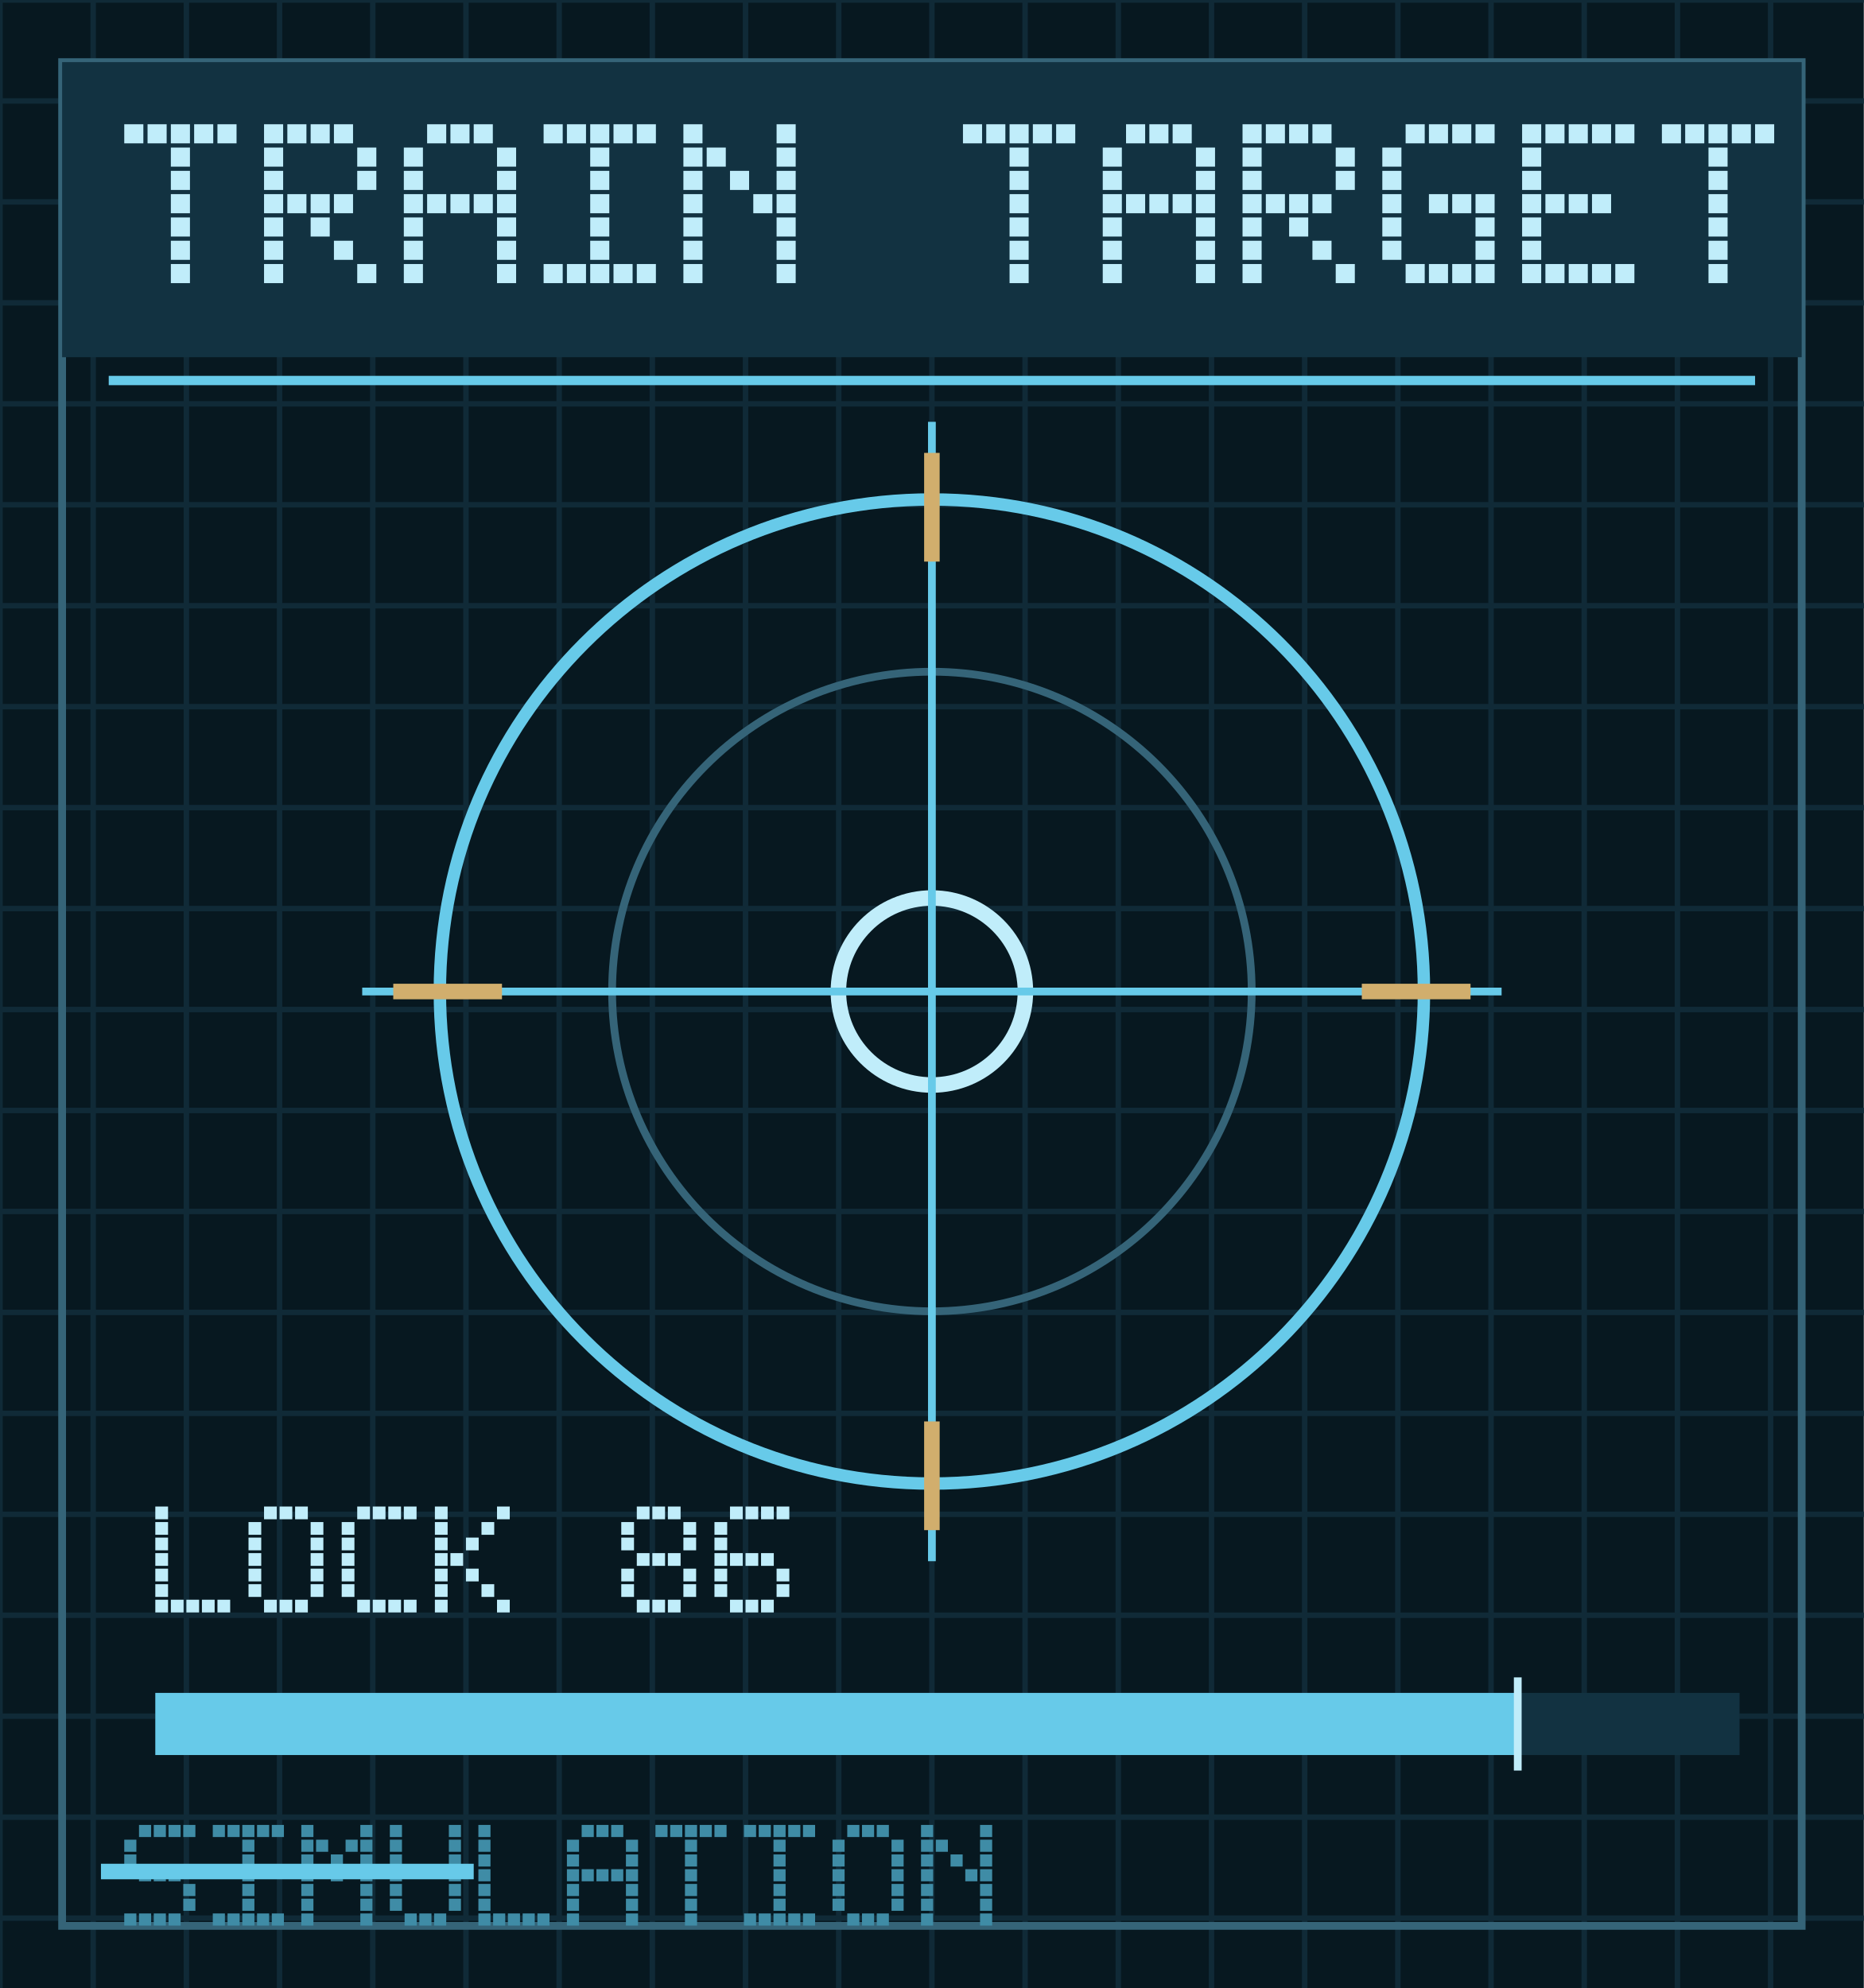
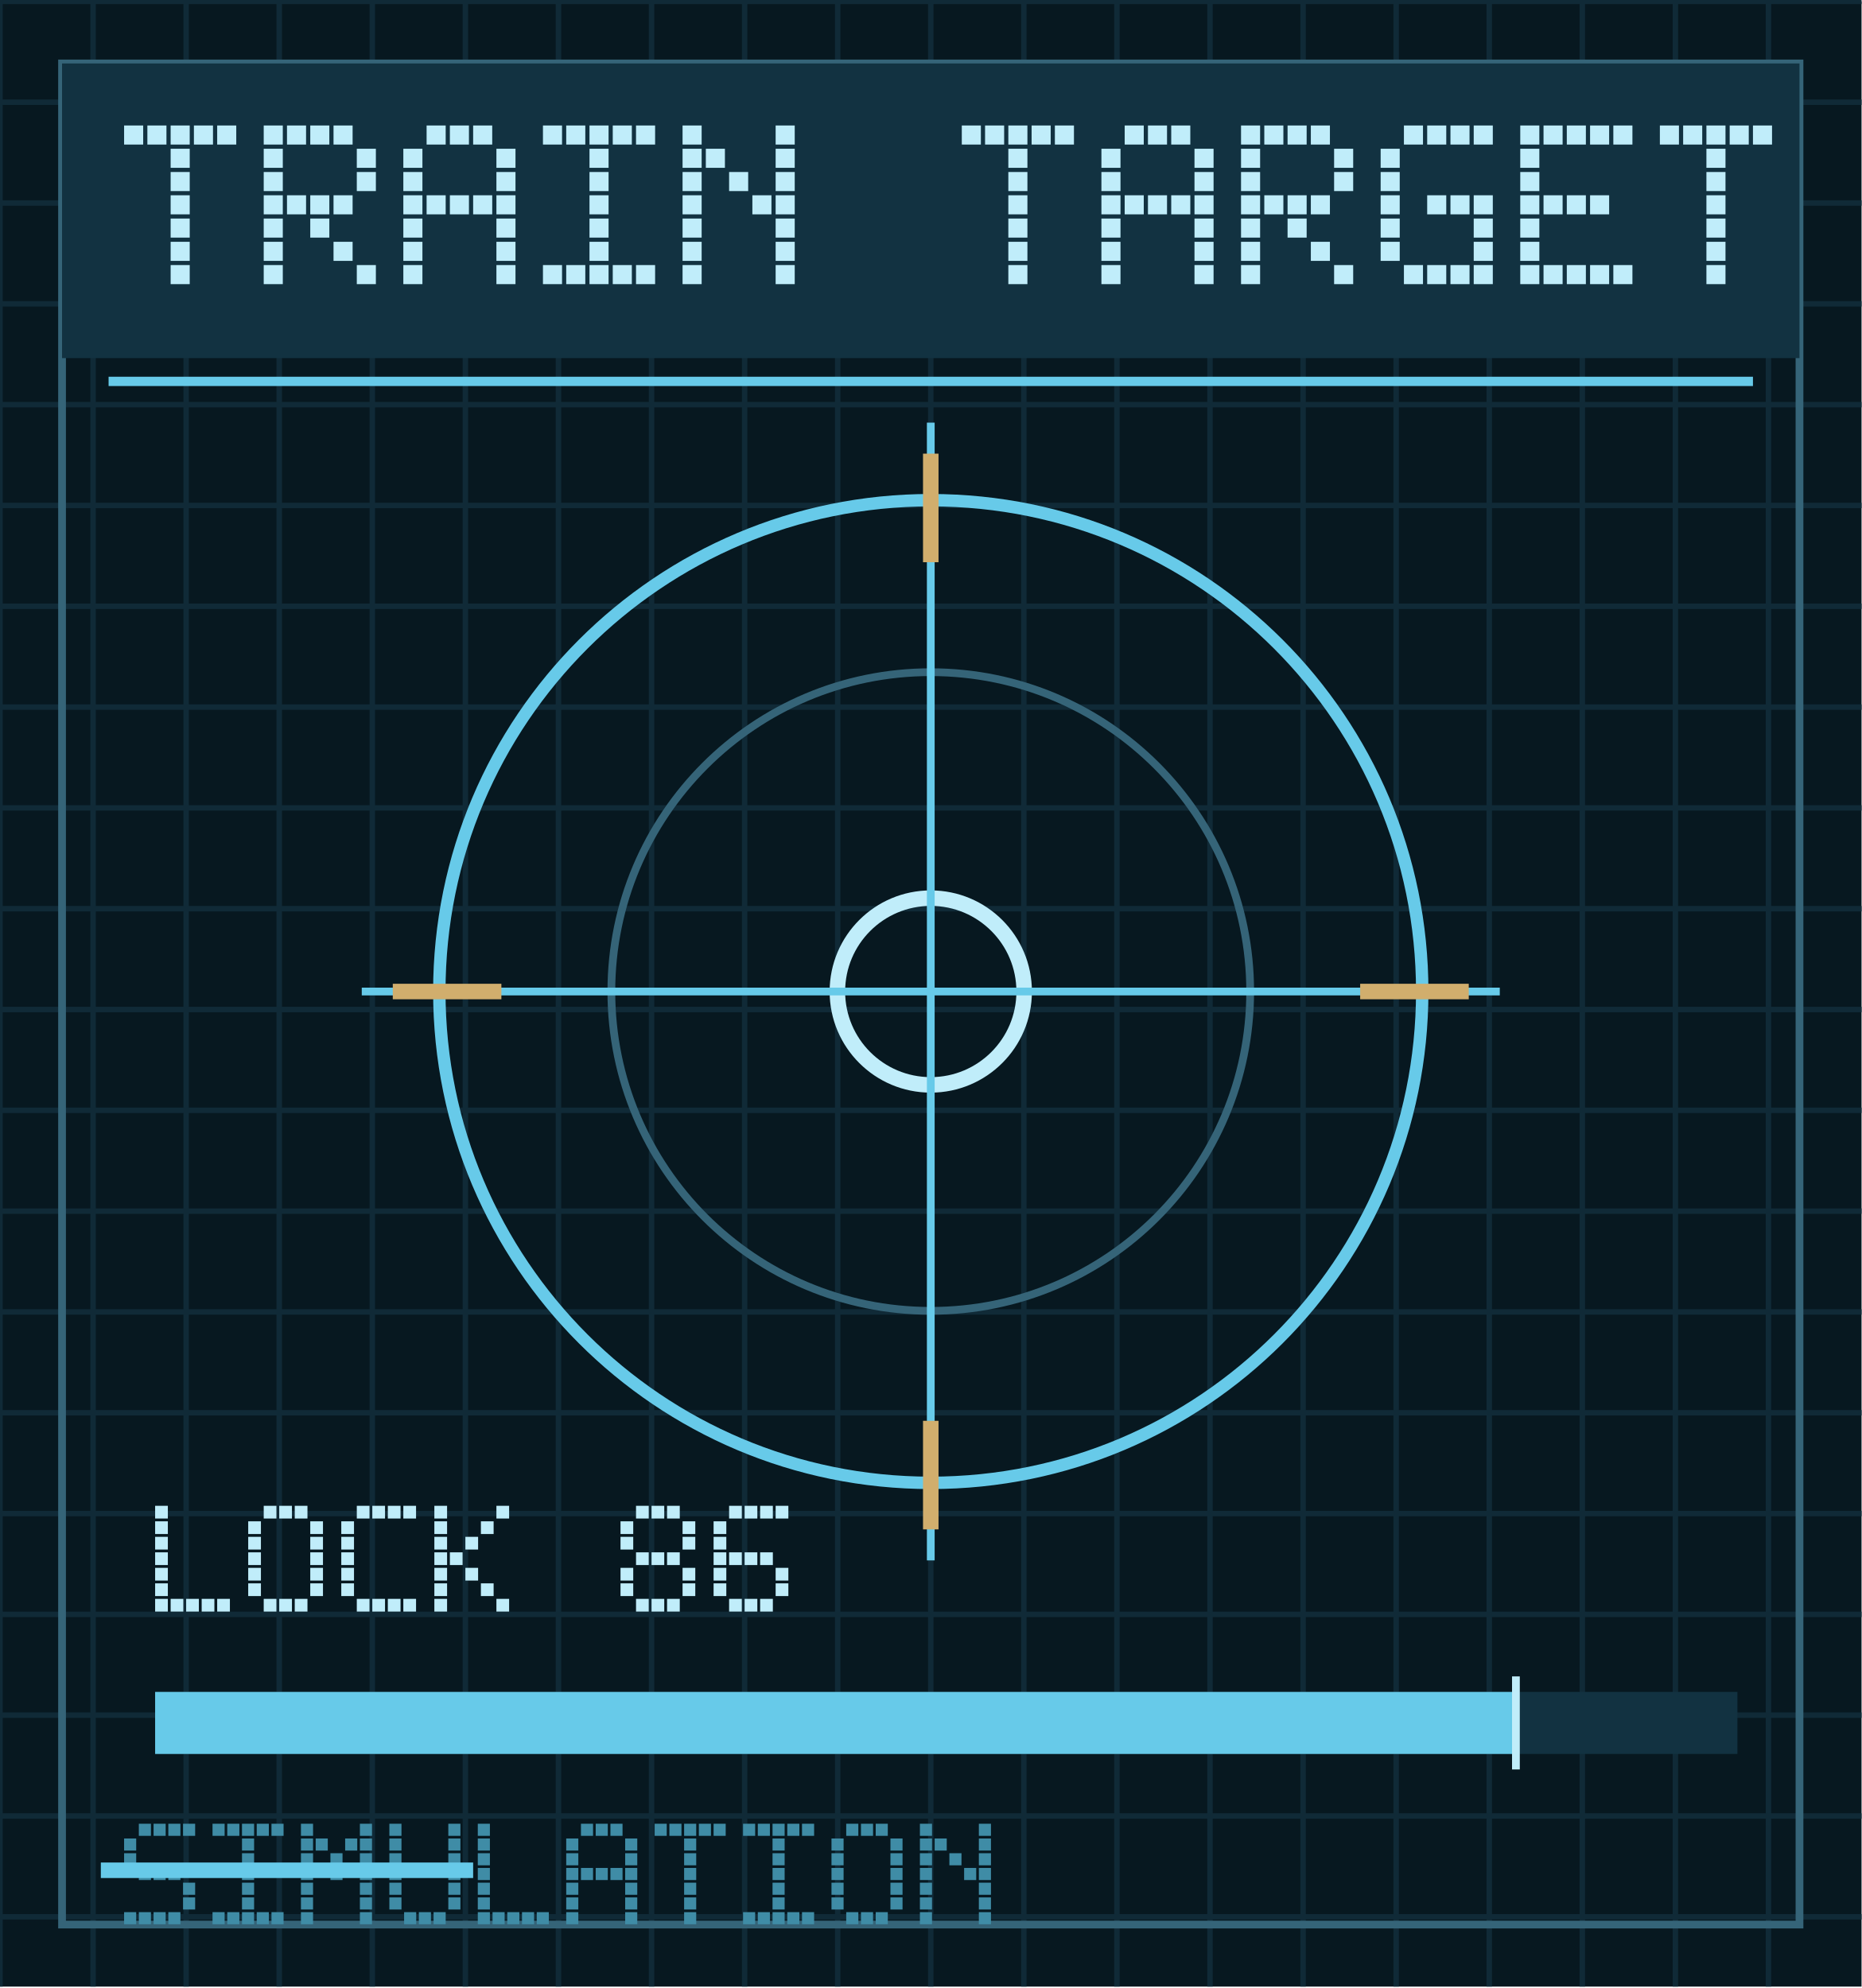
- <svg xmlns="http://www.w3.org/2000/svg" width="240" height="256" viewBox="0 0 240 256">
+ <svg xmlns="http://www.w3.org/2000/svg" width="220" height="235" viewBox="0 0 240 256">
  <rect x="0" y="0" width="240" height="256" fill="#071820" />
  <path d="M0 0L0 256" stroke="#102a37" stroke-width="0.7" fill="none" />
  <path d="M12 0L12 256" stroke="#102a37" stroke-width="0.7" fill="none" />
  <path d="M24 0L24 256" stroke="#102a37" stroke-width="0.7" fill="none" />
  <path d="M36 0L36 256" stroke="#102a37" stroke-width="0.7" fill="none" />
  <path d="M48 0L48 256" stroke="#102a37" stroke-width="0.7" fill="none" />
  <path d="M60 0L60 256" stroke="#102a37" stroke-width="0.7" fill="none" />
  <path d="M72 0L72 256" stroke="#102a37" stroke-width="0.7" fill="none" />
  <path d="M84 0L84 256" stroke="#102a37" stroke-width="0.7" fill="none" />
  <path d="M96 0L96 256" stroke="#102a37" stroke-width="0.7" fill="none" />
  <path d="M108 0L108 256" stroke="#102a37" stroke-width="0.7" fill="none" />
  <path d="M120 0L120 256" stroke="#102a37" stroke-width="0.7" fill="none" />
  <path d="M132 0L132 256" stroke="#102a37" stroke-width="0.7" fill="none" />
  <path d="M144 0L144 256" stroke="#102a37" stroke-width="0.7" fill="none" />
  <path d="M156 0L156 256" stroke="#102a37" stroke-width="0.7" fill="none" />
  <path d="M168 0L168 256" stroke="#102a37" stroke-width="0.7" fill="none" />
  <path d="M180 0L180 256" stroke="#102a37" stroke-width="0.7" fill="none" />
  <path d="M192 0L192 256" stroke="#102a37" stroke-width="0.7" fill="none" />
  <path d="M204 0L204 256" stroke="#102a37" stroke-width="0.7" fill="none" />
  <path d="M216 0L216 256" stroke="#102a37" stroke-width="0.7" fill="none" />
  <path d="M228 0L228 256" stroke="#102a37" stroke-width="0.7" fill="none" />
  <path d="M0 0L240 0" stroke="#102a37" stroke-width="0.7" fill="none" />
  <path d="M0 13L240 13" stroke="#102a37" stroke-width="0.7" fill="none" />
  <path d="M0 26L240 26" stroke="#102a37" stroke-width="0.7" fill="none" />
  <path d="M0 39L240 39" stroke="#102a37" stroke-width="0.7" fill="none" />
  <path d="M0 52L240 52" stroke="#102a37" stroke-width="0.7" fill="none" />
  <path d="M0 65L240 65" stroke="#102a37" stroke-width="0.7" fill="none" />
  <path d="M0 78L240 78" stroke="#102a37" stroke-width="0.7" fill="none" />
  <path d="M0 91L240 91" stroke="#102a37" stroke-width="0.7" fill="none" />
  <path d="M0 104L240 104" stroke="#102a37" stroke-width="0.7" fill="none" />
  <path d="M0 117L240 117" stroke="#102a37" stroke-width="0.7" fill="none" />
  <path d="M0 130L240 130" stroke="#102a37" stroke-width="0.7" fill="none" />
  <path d="M0 143L240 143" stroke="#102a37" stroke-width="0.7" fill="none" />
  <path d="M0 156L240 156" stroke="#102a37" stroke-width="0.7" fill="none" />
  <path d="M0 169L240 169" stroke="#102a37" stroke-width="0.7" fill="none" />
  <path d="M0 182L240 182" stroke="#102a37" stroke-width="0.7" fill="none" />
  <path d="M0 195L240 195" stroke="#102a37" stroke-width="0.7" fill="none" />
  <path d="M0 208L240 208" stroke="#102a37" stroke-width="0.7" fill="none" />
  <path d="M0 221L240 221" stroke="#102a37" stroke-width="0.7" fill="none" />
  <path d="M0 234L240 234" stroke="#102a37" stroke-width="0.7" fill="none" />
  <path d="M0 247L240 247" stroke="#102a37" stroke-width="0.7" fill="none" />
  <rect x="8" y="8" width="224" height="240" fill="none" stroke="#356478" stroke-width="1" />
  <rect x="8" y="8" width="224" height="38" fill="#123241" />
  <g fill="#c0edfa">
    <rect x="16" y="16" width="2.46" height="2.46" />
    <rect x="19" y="16" width="2.46" height="2.46" />
    <rect x="22" y="16" width="2.46" height="2.46" />
    <rect x="25" y="16" width="2.46" height="2.46" />
    <rect x="28" y="16" width="2.46" height="2.46" />
    <rect x="22" y="19" width="2.46" height="2.46" />
    <rect x="22" y="22" width="2.46" height="2.46" />
    <rect x="22" y="25" width="2.46" height="2.46" />
    <rect x="22" y="28" width="2.46" height="2.46" />
    <rect x="22" y="31" width="2.46" height="2.46" />
    <rect x="22" y="34" width="2.46" height="2.46" />
    <rect x="34" y="16" width="2.46" height="2.46" />
    <rect x="37" y="16" width="2.46" height="2.46" />
    <rect x="40" y="16" width="2.46" height="2.46" />
    <rect x="43" y="16" width="2.46" height="2.46" />
    <rect x="34" y="19" width="2.46" height="2.46" />
    <rect x="46" y="19" width="2.46" height="2.46" />
    <rect x="34" y="22" width="2.46" height="2.46" />
    <rect x="46" y="22" width="2.46" height="2.46" />
    <rect x="34" y="25" width="2.46" height="2.46" />
    <rect x="37" y="25" width="2.46" height="2.46" />
    <rect x="40" y="25" width="2.46" height="2.46" />
    <rect x="43" y="25" width="2.46" height="2.46" />
    <rect x="34" y="28" width="2.46" height="2.46" />
    <rect x="40" y="28" width="2.46" height="2.46" />
    <rect x="34" y="31" width="2.46" height="2.46" />
    <rect x="43" y="31" width="2.46" height="2.46" />
    <rect x="34" y="34" width="2.46" height="2.46" />
    <rect x="46" y="34" width="2.46" height="2.46" />
    <rect x="55" y="16" width="2.46" height="2.46" />
    <rect x="58" y="16" width="2.46" height="2.46" />
    <rect x="61" y="16" width="2.46" height="2.46" />
    <rect x="52" y="19" width="2.46" height="2.46" />
    <rect x="64" y="19" width="2.46" height="2.46" />
    <rect x="52" y="22" width="2.46" height="2.46" />
    <rect x="64" y="22" width="2.46" height="2.46" />
    <rect x="52" y="25" width="2.46" height="2.46" />
    <rect x="55" y="25" width="2.46" height="2.46" />
    <rect x="58" y="25" width="2.46" height="2.46" />
    <rect x="61" y="25" width="2.46" height="2.46" />
    <rect x="64" y="25" width="2.46" height="2.46" />
    <rect x="52" y="28" width="2.46" height="2.46" />
    <rect x="64" y="28" width="2.46" height="2.46" />
    <rect x="52" y="31" width="2.46" height="2.46" />
    <rect x="64" y="31" width="2.46" height="2.46" />
    <rect x="52" y="34" width="2.46" height="2.46" />
    <rect x="64" y="34" width="2.46" height="2.46" />
    <rect x="70" y="16" width="2.46" height="2.46" />
    <rect x="73" y="16" width="2.46" height="2.46" />
    <rect x="76" y="16" width="2.46" height="2.46" />
    <rect x="79" y="16" width="2.46" height="2.46" />
    <rect x="82" y="16" width="2.46" height="2.46" />
    <rect x="76" y="19" width="2.46" height="2.46" />
    <rect x="76" y="22" width="2.46" height="2.46" />
    <rect x="76" y="25" width="2.46" height="2.46" />
    <rect x="76" y="28" width="2.46" height="2.46" />
    <rect x="76" y="31" width="2.46" height="2.46" />
    <rect x="70" y="34" width="2.46" height="2.46" />
    <rect x="73" y="34" width="2.46" height="2.46" />
    <rect x="76" y="34" width="2.46" height="2.46" />
    <rect x="79" y="34" width="2.46" height="2.46" />
    <rect x="82" y="34" width="2.46" height="2.46" />
    <rect x="88" y="16" width="2.46" height="2.46" />
    <rect x="100" y="16" width="2.46" height="2.46" />
    <rect x="88" y="19" width="2.46" height="2.46" />
    <rect x="91" y="19" width="2.46" height="2.46" />
    <rect x="100" y="19" width="2.46" height="2.46" />
    <rect x="88" y="22" width="2.46" height="2.46" />
    <rect x="94" y="22" width="2.46" height="2.46" />
    <rect x="100" y="22" width="2.46" height="2.46" />
    <rect x="88" y="25" width="2.46" height="2.46" />
    <rect x="97" y="25" width="2.46" height="2.46" />
    <rect x="100" y="25" width="2.46" height="2.46" />
    <rect x="88" y="28" width="2.46" height="2.46" />
    <rect x="100" y="28" width="2.46" height="2.46" />
    <rect x="88" y="31" width="2.46" height="2.46" />
    <rect x="100" y="31" width="2.46" height="2.46" />
    <rect x="88" y="34" width="2.46" height="2.46" />
    <rect x="100" y="34" width="2.46" height="2.46" />
    <rect x="124" y="16" width="2.46" height="2.46" />
    <rect x="127" y="16" width="2.46" height="2.46" />
    <rect x="130" y="16" width="2.46" height="2.46" />
    <rect x="133" y="16" width="2.46" height="2.46" />
    <rect x="136" y="16" width="2.46" height="2.46" />
    <rect x="130" y="19" width="2.46" height="2.46" />
    <rect x="130" y="22" width="2.46" height="2.46" />
    <rect x="130" y="25" width="2.46" height="2.46" />
    <rect x="130" y="28" width="2.46" height="2.46" />
    <rect x="130" y="31" width="2.46" height="2.46" />
    <rect x="130" y="34" width="2.46" height="2.46" />
    <rect x="145" y="16" width="2.46" height="2.46" />
    <rect x="148" y="16" width="2.46" height="2.46" />
    <rect x="151" y="16" width="2.46" height="2.46" />
    <rect x="142" y="19" width="2.46" height="2.46" />
    <rect x="154" y="19" width="2.46" height="2.46" />
    <rect x="142" y="22" width="2.46" height="2.46" />
    <rect x="154" y="22" width="2.46" height="2.46" />
    <rect x="142" y="25" width="2.46" height="2.46" />
    <rect x="145" y="25" width="2.46" height="2.46" />
    <rect x="148" y="25" width="2.46" height="2.46" />
    <rect x="151" y="25" width="2.46" height="2.46" />
    <rect x="154" y="25" width="2.46" height="2.46" />
    <rect x="142" y="28" width="2.46" height="2.46" />
    <rect x="154" y="28" width="2.46" height="2.46" />
    <rect x="142" y="31" width="2.46" height="2.46" />
    <rect x="154" y="31" width="2.46" height="2.46" />
    <rect x="142" y="34" width="2.46" height="2.46" />
    <rect x="154" y="34" width="2.46" height="2.46" />
    <rect x="160" y="16" width="2.46" height="2.46" />
    <rect x="163" y="16" width="2.46" height="2.46" />
    <rect x="166" y="16" width="2.46" height="2.46" />
    <rect x="169" y="16" width="2.46" height="2.46" />
    <rect x="160" y="19" width="2.46" height="2.46" />
    <rect x="172" y="19" width="2.46" height="2.46" />
    <rect x="160" y="22" width="2.46" height="2.46" />
    <rect x="172" y="22" width="2.46" height="2.46" />
    <rect x="160" y="25" width="2.46" height="2.46" />
    <rect x="163" y="25" width="2.46" height="2.46" />
    <rect x="166" y="25" width="2.46" height="2.46" />
    <rect x="169" y="25" width="2.46" height="2.46" />
    <rect x="160" y="28" width="2.46" height="2.46" />
    <rect x="166" y="28" width="2.46" height="2.46" />
    <rect x="160" y="31" width="2.46" height="2.46" />
    <rect x="169" y="31" width="2.46" height="2.46" />
    <rect x="160" y="34" width="2.46" height="2.46" />
    <rect x="172" y="34" width="2.46" height="2.46" />
    <rect x="181" y="16" width="2.46" height="2.46" />
    <rect x="184" y="16" width="2.46" height="2.46" />
    <rect x="187" y="16" width="2.46" height="2.46" />
    <rect x="190" y="16" width="2.46" height="2.46" />
    <rect x="178" y="19" width="2.46" height="2.46" />
    <rect x="178" y="22" width="2.46" height="2.46" />
    <rect x="178" y="25" width="2.46" height="2.46" />
    <rect x="184" y="25" width="2.46" height="2.46" />
    <rect x="187" y="25" width="2.46" height="2.46" />
    <rect x="190" y="25" width="2.46" height="2.46" />
    <rect x="178" y="28" width="2.46" height="2.46" />
    <rect x="190" y="28" width="2.46" height="2.46" />
    <rect x="178" y="31" width="2.46" height="2.46" />
    <rect x="190" y="31" width="2.46" height="2.46" />
    <rect x="181" y="34" width="2.46" height="2.46" />
    <rect x="184" y="34" width="2.46" height="2.46" />
    <rect x="187" y="34" width="2.46" height="2.46" />
    <rect x="190" y="34" width="2.46" height="2.46" />
    <rect x="196" y="16" width="2.46" height="2.46" />
    <rect x="199" y="16" width="2.46" height="2.46" />
    <rect x="202" y="16" width="2.46" height="2.46" />
    <rect x="205" y="16" width="2.46" height="2.46" />
    <rect x="208" y="16" width="2.46" height="2.46" />
    <rect x="196" y="19" width="2.46" height="2.46" />
    <rect x="196" y="22" width="2.46" height="2.46" />
    <rect x="196" y="25" width="2.46" height="2.46" />
    <rect x="199" y="25" width="2.46" height="2.46" />
    <rect x="202" y="25" width="2.46" height="2.46" />
    <rect x="205" y="25" width="2.46" height="2.46" />
    <rect x="196" y="28" width="2.46" height="2.46" />
    <rect x="196" y="31" width="2.46" height="2.46" />
    <rect x="196" y="34" width="2.46" height="2.46" />
    <rect x="199" y="34" width="2.46" height="2.46" />
    <rect x="202" y="34" width="2.46" height="2.46" />
    <rect x="205" y="34" width="2.46" height="2.46" />
    <rect x="208" y="34" width="2.46" height="2.46" />
    <rect x="214" y="16" width="2.46" height="2.46" />
    <rect x="217" y="16" width="2.46" height="2.46" />
    <rect x="220" y="16" width="2.46" height="2.46" />
    <rect x="223" y="16" width="2.46" height="2.46" />
    <rect x="226" y="16" width="2.46" height="2.46" />
    <rect x="220" y="19" width="2.46" height="2.46" />
    <rect x="220" y="22" width="2.46" height="2.46" />
    <rect x="220" y="25" width="2.46" height="2.46" />
    <rect x="220" y="28" width="2.46" height="2.46" />
    <rect x="220" y="31" width="2.46" height="2.46" />
    <rect x="220" y="34" width="2.46" height="2.46" />
  </g>
  <path d="M14 49L226 49" stroke="#67cae9" stroke-width="1.2" fill="none" />
  <circle cx="120" cy="127.68" r="63.36" fill="none" stroke="#67cae9" stroke-width="1.6" />
  <circle cx="120" cy="127.68" r="41.18" fill="none" stroke="#356478" stroke-width="1" />
  <circle cx="120" cy="127.68" r="12.04" fill="none" stroke="#c0edfa" stroke-width="2" />
  <path d="M46.64 127.68L193.36 127.68" stroke="#67cae9" stroke-width="1" fill="none" />
  <path d="M120 54.32L120 201.04" stroke="#67cae9" stroke-width="1" fill="none" />
  <path d="M175.36 127.68L189.36 127.68" stroke="#d1ae6d" stroke-width="2" fill="none" />
  <path d="M120 183.04L120 197.04" stroke="#d1ae6d" stroke-width="2" fill="none" />
  <path d="M64.64 127.68L50.64 127.68" stroke="#d1ae6d" stroke-width="2" fill="none" />
  <path d="M120 72.32L120 58.32" stroke="#d1ae6d" stroke-width="2" fill="none" />
  <g fill="#c0edfa">
    <rect x="20" y="194" width="1.64" height="1.64" />
    <rect x="20" y="196" width="1.64" height="1.64" />
    <rect x="20" y="198" width="1.64" height="1.64" />
    <rect x="20" y="200" width="1.64" height="1.64" />
    <rect x="20" y="202" width="1.64" height="1.64" />
    <rect x="20" y="204" width="1.64" height="1.64" />
    <rect x="20" y="206" width="1.64" height="1.64" />
    <rect x="22" y="206" width="1.64" height="1.64" />
    <rect x="24" y="206" width="1.64" height="1.64" />
    <rect x="26" y="206" width="1.64" height="1.64" />
    <rect x="28" y="206" width="1.64" height="1.64" />
    <rect x="34" y="194" width="1.64" height="1.64" />
    <rect x="36" y="194" width="1.64" height="1.64" />
    <rect x="38" y="194" width="1.64" height="1.64" />
    <rect x="32" y="196" width="1.64" height="1.64" />
    <rect x="40" y="196" width="1.64" height="1.64" />
    <rect x="32" y="198" width="1.64" height="1.64" />
    <rect x="40" y="198" width="1.64" height="1.64" />
    <rect x="32" y="200" width="1.64" height="1.64" />
    <rect x="40" y="200" width="1.64" height="1.64" />
    <rect x="32" y="202" width="1.64" height="1.64" />
    <rect x="40" y="202" width="1.64" height="1.64" />
    <rect x="32" y="204" width="1.64" height="1.64" />
    <rect x="40" y="204" width="1.64" height="1.64" />
    <rect x="34" y="206" width="1.64" height="1.64" />
    <rect x="36" y="206" width="1.64" height="1.64" />
    <rect x="38" y="206" width="1.64" height="1.64" />
    <rect x="46" y="194" width="1.64" height="1.64" />
    <rect x="48" y="194" width="1.64" height="1.64" />
    <rect x="50" y="194" width="1.64" height="1.64" />
    <rect x="52" y="194" width="1.64" height="1.64" />
    <rect x="44" y="196" width="1.64" height="1.64" />
    <rect x="44" y="198" width="1.64" height="1.64" />
    <rect x="44" y="200" width="1.64" height="1.64" />
    <rect x="44" y="202" width="1.64" height="1.64" />
    <rect x="44" y="204" width="1.64" height="1.64" />
    <rect x="46" y="206" width="1.64" height="1.64" />
    <rect x="48" y="206" width="1.64" height="1.64" />
    <rect x="50" y="206" width="1.64" height="1.64" />
    <rect x="52" y="206" width="1.64" height="1.64" />
    <rect x="56" y="194" width="1.64" height="1.64" />
    <rect x="64" y="194" width="1.64" height="1.64" />
    <rect x="56" y="196" width="1.64" height="1.64" />
    <rect x="62" y="196" width="1.64" height="1.64" />
    <rect x="56" y="198" width="1.64" height="1.64" />
    <rect x="60" y="198" width="1.64" height="1.64" />
    <rect x="56" y="200" width="1.64" height="1.64" />
    <rect x="58" y="200" width="1.64" height="1.64" />
    <rect x="56" y="202" width="1.64" height="1.64" />
    <rect x="60" y="202" width="1.64" height="1.64" />
    <rect x="56" y="204" width="1.64" height="1.64" />
    <rect x="62" y="204" width="1.64" height="1.64" />
    <rect x="56" y="206" width="1.64" height="1.64" />
    <rect x="64" y="206" width="1.64" height="1.64" />
    <rect x="82" y="194" width="1.64" height="1.64" />
    <rect x="84" y="194" width="1.64" height="1.64" />
    <rect x="86" y="194" width="1.64" height="1.64" />
    <rect x="80" y="196" width="1.64" height="1.64" />
    <rect x="88" y="196" width="1.64" height="1.64" />
    <rect x="80" y="198" width="1.64" height="1.64" />
    <rect x="88" y="198" width="1.64" height="1.64" />
    <rect x="82" y="200" width="1.64" height="1.64" />
    <rect x="84" y="200" width="1.64" height="1.64" />
    <rect x="86" y="200" width="1.64" height="1.64" />
    <rect x="80" y="202" width="1.64" height="1.64" />
    <rect x="88" y="202" width="1.64" height="1.64" />
    <rect x="80" y="204" width="1.64" height="1.64" />
    <rect x="88" y="204" width="1.64" height="1.64" />
    <rect x="82" y="206" width="1.64" height="1.64" />
    <rect x="84" y="206" width="1.64" height="1.64" />
    <rect x="86" y="206" width="1.64" height="1.64" />
    <rect x="94" y="194" width="1.64" height="1.64" />
    <rect x="96" y="194" width="1.64" height="1.64" />
    <rect x="98" y="194" width="1.64" height="1.64" />
    <rect x="100" y="194" width="1.64" height="1.64" />
    <rect x="92" y="196" width="1.64" height="1.64" />
    <rect x="92" y="198" width="1.64" height="1.64" />
    <rect x="92" y="200" width="1.64" height="1.64" />
    <rect x="94" y="200" width="1.64" height="1.64" />
    <rect x="96" y="200" width="1.64" height="1.64" />
    <rect x="98" y="200" width="1.64" height="1.64" />
    <rect x="92" y="202" width="1.64" height="1.64" />
    <rect x="100" y="202" width="1.64" height="1.64" />
    <rect x="92" y="204" width="1.64" height="1.64" />
    <rect x="100" y="204" width="1.64" height="1.64" />
    <rect x="94" y="206" width="1.64" height="1.64" />
    <rect x="96" y="206" width="1.64" height="1.64" />
    <rect x="98" y="206" width="1.64" height="1.64" />
  </g>
  <rect x="20" y="218" width="204" height="8" fill="#123241" />
  <rect x="20" y="218" width="175.44" height="8" fill="#67cae9" />
  <path d="M195.44 216L195.44 228" stroke="#c0edfa" stroke-width="1" fill="none" />
  <g fill="#3f8ca6">
    <rect x="17.9" y="235" width="1.56" height="1.56" />
    <rect x="19.8" y="235" width="1.56" height="1.56" />
    <rect x="21.7" y="235" width="1.56" height="1.56" />
    <rect x="23.6" y="235" width="1.56" height="1.56" />
    <rect x="16" y="236.9" width="1.56" height="1.56" />
    <rect x="16" y="238.8" width="1.56" height="1.56" />
    <rect x="17.9" y="240.7" width="1.56" height="1.56" />
    <rect x="19.8" y="240.7" width="1.56" height="1.56" />
    <rect x="21.7" y="240.7" width="1.56" height="1.56" />
    <rect x="23.6" y="242.6" width="1.56" height="1.56" />
    <rect x="23.6" y="244.5" width="1.56" height="1.56" />
    <rect x="16" y="246.4" width="1.56" height="1.56" />
    <rect x="17.9" y="246.4" width="1.56" height="1.56" />
    <rect x="19.8" y="246.4" width="1.56" height="1.56" />
    <rect x="21.7" y="246.4" width="1.56" height="1.56" />
    <rect x="27.4" y="235" width="1.56" height="1.56" />
    <rect x="29.3" y="235" width="1.56" height="1.56" />
    <rect x="31.2" y="235" width="1.56" height="1.56" />
    <rect x="33.1" y="235" width="1.56" height="1.56" />
    <rect x="35" y="235" width="1.56" height="1.56" />
    <rect x="31.2" y="236.9" width="1.56" height="1.56" />
    <rect x="31.2" y="238.8" width="1.56" height="1.56" />
    <rect x="31.2" y="240.7" width="1.56" height="1.56" />
    <rect x="31.2" y="242.6" width="1.56" height="1.56" />
    <rect x="31.2" y="244.5" width="1.56" height="1.56" />
    <rect x="27.4" y="246.4" width="1.56" height="1.56" />
    <rect x="29.3" y="246.4" width="1.56" height="1.56" />
    <rect x="31.2" y="246.4" width="1.56" height="1.56" />
    <rect x="33.1" y="246.4" width="1.56" height="1.56" />
    <rect x="35" y="246.4" width="1.56" height="1.56" />
    <rect x="38.8" y="235" width="1.56" height="1.56" />
    <rect x="46.4" y="235" width="1.56" height="1.56" />
    <rect x="38.8" y="236.9" width="1.56" height="1.56" />
    <rect x="40.7" y="236.9" width="1.56" height="1.56" />
    <rect x="44.5" y="236.9" width="1.56" height="1.56" />
    <rect x="46.4" y="236.9" width="1.56" height="1.56" />
    <rect x="38.8" y="238.8" width="1.56" height="1.56" />
    <rect x="42.6" y="238.8" width="1.56" height="1.56" />
    <rect x="46.4" y="238.8" width="1.56" height="1.56" />
    <rect x="38.8" y="240.7" width="1.56" height="1.56" />
    <rect x="42.6" y="240.7" width="1.56" height="1.56" />
    <rect x="46.4" y="240.7" width="1.56" height="1.56" />
    <rect x="38.8" y="242.6" width="1.56" height="1.56" />
    <rect x="46.4" y="242.6" width="1.56" height="1.56" />
    <rect x="38.8" y="244.5" width="1.56" height="1.56" />
    <rect x="46.4" y="244.5" width="1.56" height="1.56" />
    <rect x="38.8" y="246.4" width="1.56" height="1.56" />
    <rect x="46.4" y="246.4" width="1.56" height="1.56" />
    <rect x="50.2" y="235" width="1.56" height="1.56" />
    <rect x="57.8" y="235" width="1.56" height="1.56" />
    <rect x="50.2" y="236.9" width="1.56" height="1.56" />
    <rect x="57.8" y="236.9" width="1.56" height="1.56" />
    <rect x="50.2" y="238.8" width="1.56" height="1.56" />
    <rect x="57.8" y="238.8" width="1.56" height="1.56" />
    <rect x="50.2" y="240.7" width="1.56" height="1.56" />
    <rect x="57.8" y="240.7" width="1.56" height="1.56" />
    <rect x="50.2" y="242.6" width="1.56" height="1.56" />
    <rect x="57.8" y="242.6" width="1.56" height="1.56" />
    <rect x="50.2" y="244.5" width="1.56" height="1.56" />
    <rect x="57.8" y="244.5" width="1.56" height="1.56" />
    <rect x="52.1" y="246.4" width="1.56" height="1.56" />
    <rect x="54" y="246.4" width="1.56" height="1.56" />
    <rect x="55.9" y="246.4" width="1.56" height="1.56" />
    <rect x="61.6" y="235" width="1.56" height="1.56" />
    <rect x="61.6" y="236.9" width="1.56" height="1.56" />
    <rect x="61.6" y="238.8" width="1.56" height="1.56" />
    <rect x="61.6" y="240.7" width="1.56" height="1.56" />
    <rect x="61.6" y="242.6" width="1.56" height="1.56" />
    <rect x="61.6" y="244.5" width="1.56" height="1.56" />
    <rect x="61.6" y="246.4" width="1.56" height="1.56" />
    <rect x="63.5" y="246.4" width="1.56" height="1.56" />
    <rect x="65.4" y="246.4" width="1.56" height="1.56" />
    <rect x="67.3" y="246.4" width="1.56" height="1.56" />
    <rect x="69.2" y="246.4" width="1.56" height="1.56" />
    <rect x="74.9" y="235" width="1.56" height="1.56" />
    <rect x="76.8" y="235" width="1.56" height="1.56" />
    <rect x="78.7" y="235" width="1.56" height="1.56" />
    <rect x="73" y="236.9" width="1.56" height="1.56" />
    <rect x="80.6" y="236.9" width="1.56" height="1.56" />
    <rect x="73" y="238.8" width="1.56" height="1.56" />
    <rect x="80.6" y="238.8" width="1.56" height="1.56" />
    <rect x="73" y="240.7" width="1.56" height="1.56" />
    <rect x="74.9" y="240.7" width="1.56" height="1.56" />
    <rect x="76.8" y="240.7" width="1.56" height="1.56" />
    <rect x="78.7" y="240.7" width="1.56" height="1.56" />
    <rect x="80.6" y="240.7" width="1.56" height="1.56" />
    <rect x="73" y="242.6" width="1.56" height="1.56" />
    <rect x="80.6" y="242.6" width="1.56" height="1.56" />
    <rect x="73" y="244.5" width="1.56" height="1.56" />
    <rect x="80.6" y="244.5" width="1.56" height="1.56" />
    <rect x="73" y="246.4" width="1.56" height="1.56" />
    <rect x="80.6" y="246.4" width="1.56" height="1.56" />
    <rect x="84.4" y="235" width="1.56" height="1.56" />
    <rect x="86.3" y="235" width="1.56" height="1.56" />
    <rect x="88.2" y="235" width="1.56" height="1.56" />
    <rect x="90.1" y="235" width="1.56" height="1.56" />
    <rect x="92" y="235" width="1.56" height="1.56" />
    <rect x="88.2" y="236.9" width="1.56" height="1.56" />
    <rect x="88.2" y="238.8" width="1.56" height="1.56" />
    <rect x="88.2" y="240.7" width="1.56" height="1.56" />
    <rect x="88.2" y="242.6" width="1.56" height="1.56" />
    <rect x="88.2" y="244.5" width="1.56" height="1.56" />
    <rect x="88.2" y="246.4" width="1.56" height="1.56" />
    <rect x="95.8" y="235" width="1.56" height="1.56" />
    <rect x="97.7" y="235" width="1.56" height="1.56" />
    <rect x="99.6" y="235" width="1.56" height="1.56" />
    <rect x="101.5" y="235" width="1.56" height="1.56" />
    <rect x="103.4" y="235" width="1.56" height="1.56" />
    <rect x="99.6" y="236.9" width="1.56" height="1.56" />
    <rect x="99.6" y="238.8" width="1.56" height="1.56" />
    <rect x="99.6" y="240.7" width="1.56" height="1.56" />
    <rect x="99.6" y="242.6" width="1.56" height="1.56" />
    <rect x="99.6" y="244.5" width="1.56" height="1.56" />
    <rect x="95.8" y="246.4" width="1.56" height="1.56" />
    <rect x="97.7" y="246.4" width="1.56" height="1.56" />
    <rect x="99.6" y="246.4" width="1.56" height="1.56" />
    <rect x="101.5" y="246.4" width="1.56" height="1.56" />
    <rect x="103.4" y="246.4" width="1.56" height="1.56" />
    <rect x="109.1" y="235" width="1.56" height="1.56" />
    <rect x="111" y="235" width="1.56" height="1.56" />
    <rect x="112.9" y="235" width="1.56" height="1.56" />
    <rect x="107.2" y="236.9" width="1.56" height="1.56" />
    <rect x="114.8" y="236.9" width="1.56" height="1.56" />
    <rect x="107.2" y="238.8" width="1.56" height="1.56" />
    <rect x="114.8" y="238.8" width="1.56" height="1.56" />
    <rect x="107.2" y="240.7" width="1.56" height="1.56" />
    <rect x="114.8" y="240.7" width="1.56" height="1.56" />
    <rect x="107.2" y="242.6" width="1.56" height="1.56" />
    <rect x="114.8" y="242.6" width="1.56" height="1.56" />
    <rect x="107.2" y="244.5" width="1.56" height="1.56" />
    <rect x="114.8" y="244.5" width="1.56" height="1.56" />
    <rect x="109.1" y="246.4" width="1.56" height="1.56" />
    <rect x="111" y="246.4" width="1.56" height="1.56" />
    <rect x="112.9" y="246.4" width="1.56" height="1.56" />
    <rect x="118.6" y="235" width="1.56" height="1.56" />
    <rect x="126.2" y="235" width="1.56" height="1.56" />
    <rect x="118.6" y="236.9" width="1.56" height="1.56" />
    <rect x="120.5" y="236.9" width="1.56" height="1.56" />
    <rect x="126.2" y="236.9" width="1.56" height="1.56" />
    <rect x="118.6" y="238.8" width="1.56" height="1.56" />
    <rect x="122.4" y="238.8" width="1.56" height="1.56" />
    <rect x="126.2" y="238.8" width="1.56" height="1.56" />
    <rect x="118.6" y="240.7" width="1.56" height="1.56" />
    <rect x="124.3" y="240.7" width="1.56" height="1.56" />
    <rect x="126.2" y="240.7" width="1.56" height="1.56" />
    <rect x="118.6" y="242.6" width="1.56" height="1.56" />
    <rect x="126.2" y="242.6" width="1.56" height="1.56" />
    <rect x="118.6" y="244.5" width="1.56" height="1.56" />
    <rect x="126.2" y="244.5" width="1.56" height="1.56" />
    <rect x="118.6" y="246.4" width="1.56" height="1.56" />
    <rect x="126.2" y="246.4" width="1.56" height="1.56" />
  </g>
  <rect x="13" y="240" width="48" height="2" fill="#67cae9" />
</svg>
